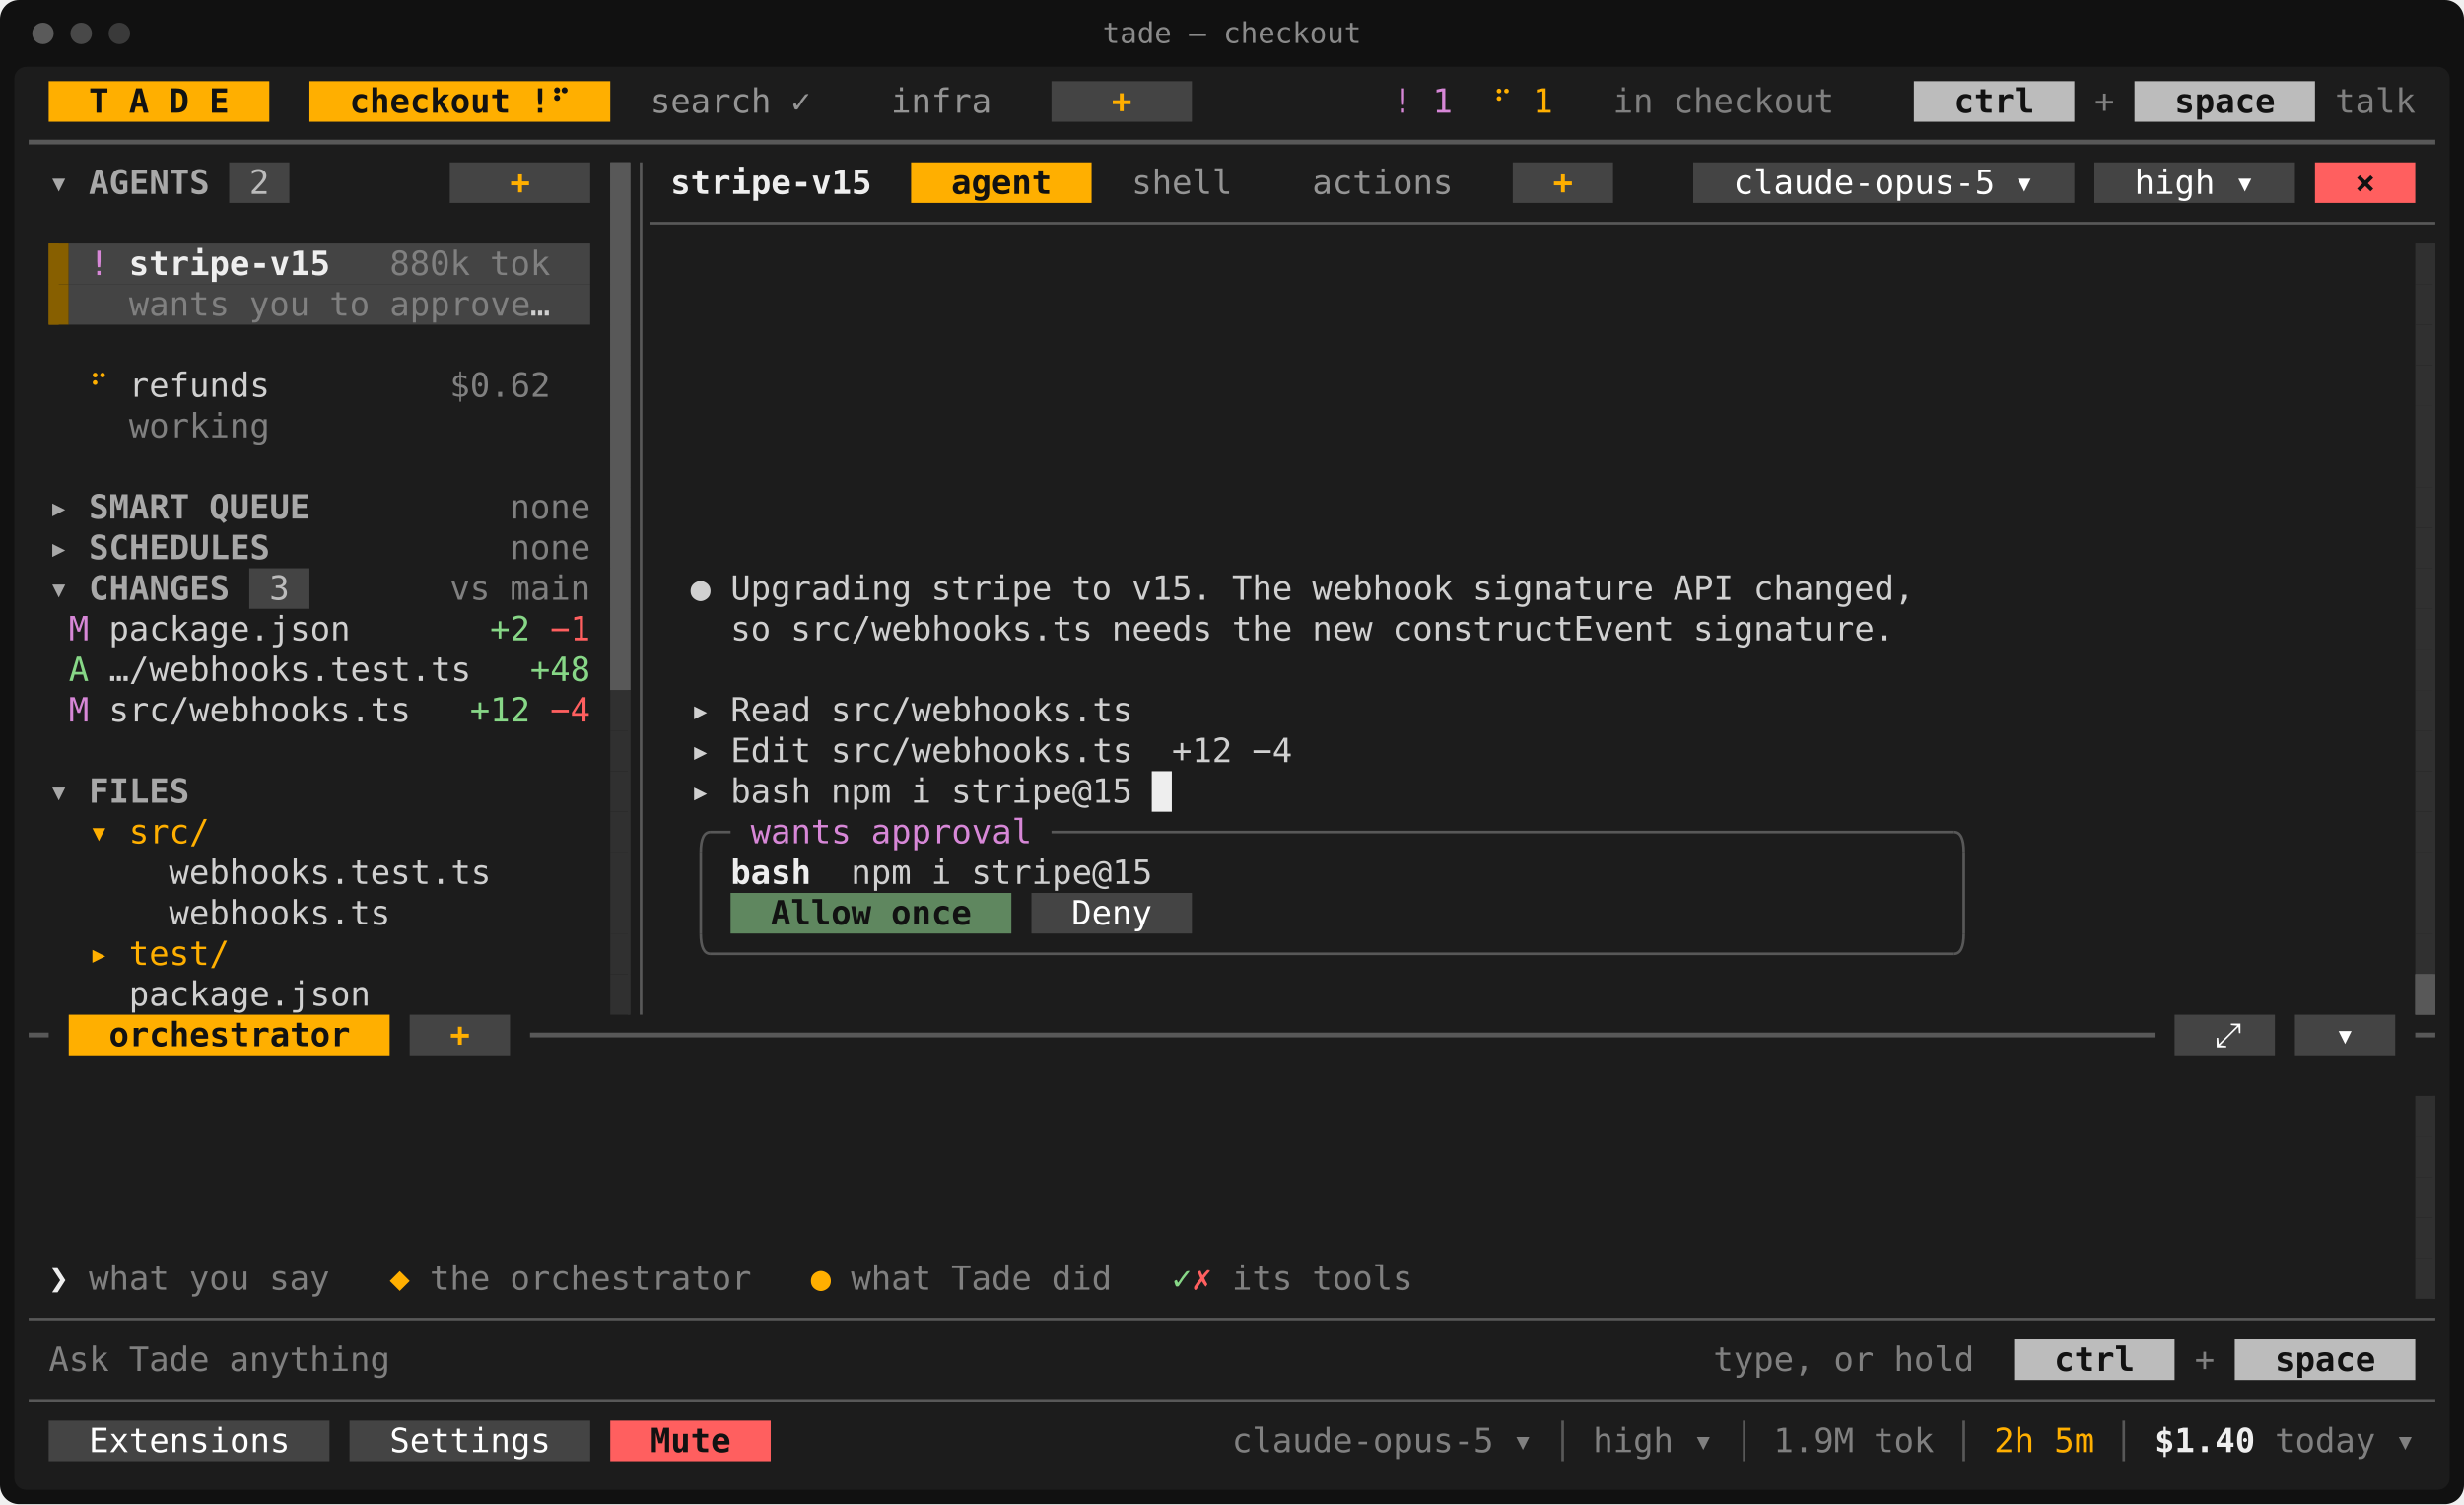
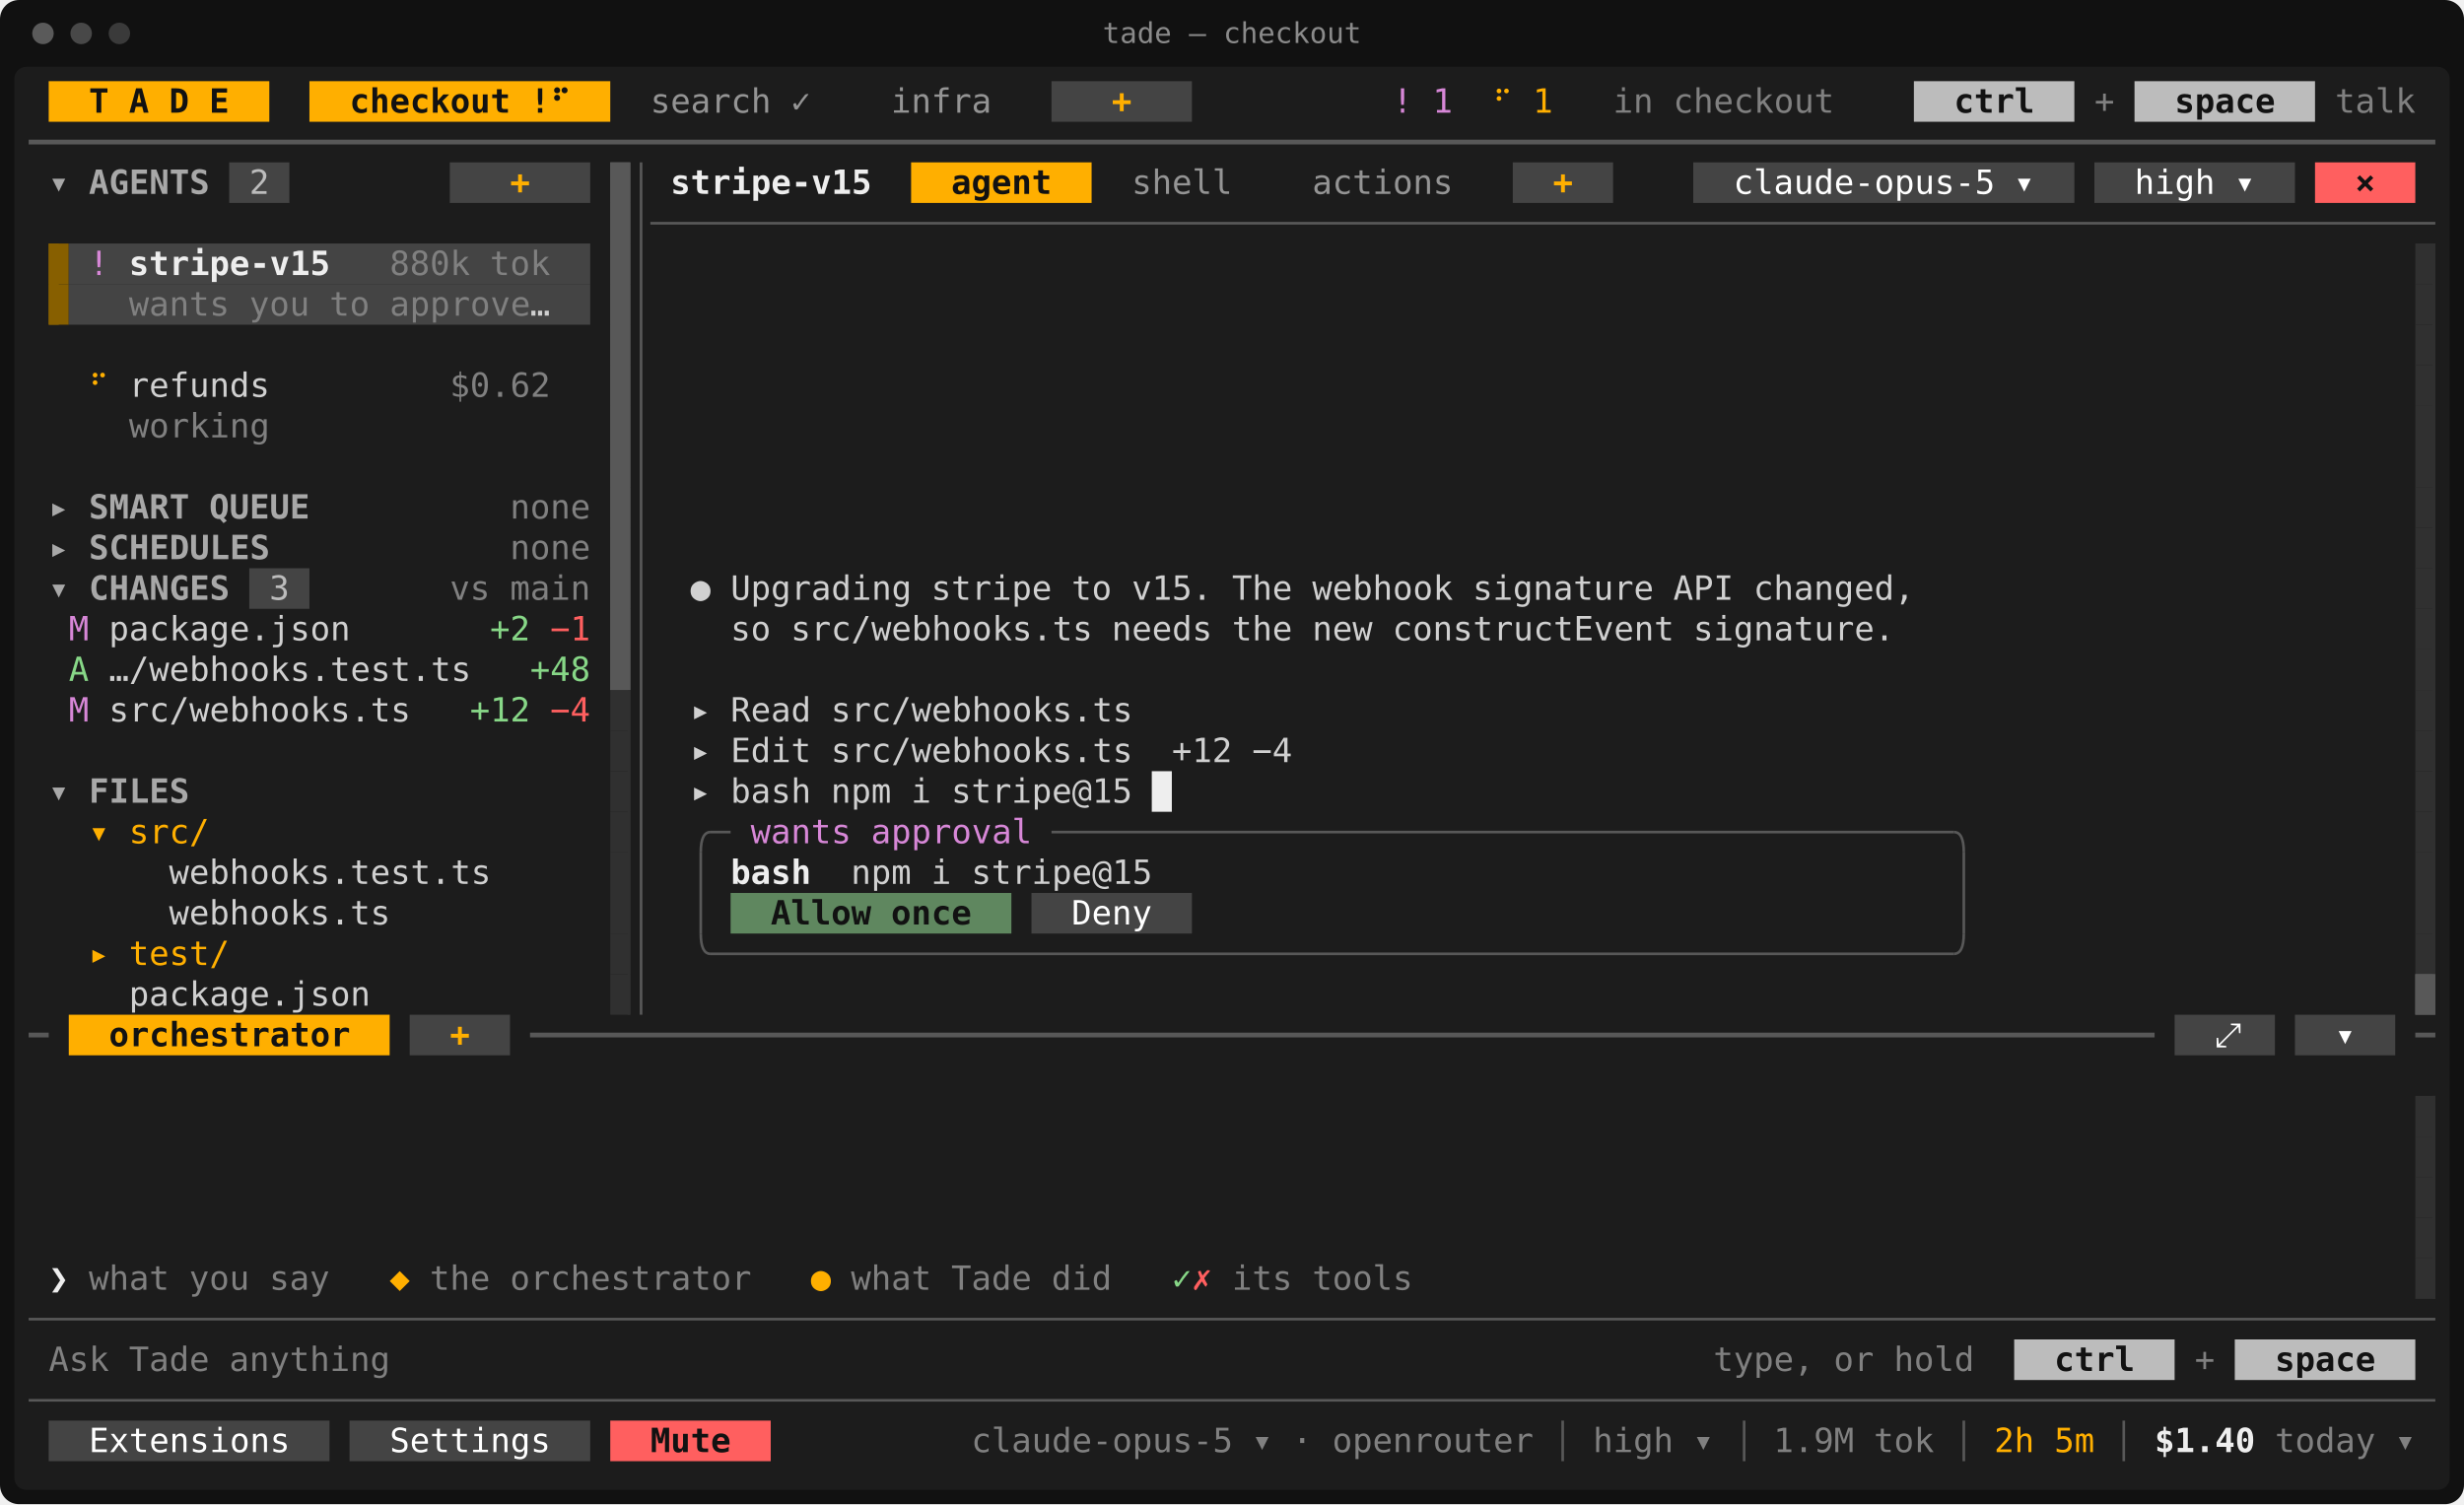
<svg xmlns="http://www.w3.org/2000/svg" viewBox="0 0 1032 630" width="1032" height="630" font-family="ui-monospace,SFMono-Regular,Menlo,Consolas,'DejaVu Sans Mono','Liberation Mono',monospace" font-size="14" role="img" aria-label="tade — checkout">
  <rect width="1032" height="630" rx="8" fill="#111111" />
  <rect x="6" y="28" width="1020" height="596" rx="5" fill="#1c1c1c" />
  <circle cx="18" cy="14" r="4.5" fill="#5a5a5a" />
  <circle cx="34" cy="14" r="4.5" fill="#484848" />
  <circle cx="50" cy="14" r="4.5" fill="#3a3a3a" />
  <text x="516" y="18" fill="#8a8a8a" font-size="12" text-anchor="middle">tade — checkout</text>
  <rect x="20.4" y="34" width="92.4" height="17" fill="#ffaf00" />
  <rect x="129.6" y="34" width="126" height="17" fill="#ffaf00" />
  <rect x="440.4" y="34" width="58.8" height="17" fill="#444444" />
  <rect x="801.6" y="34" width="67.2" height="17" fill="#bcbcbc" />
  <rect x="894" y="34" width="75.6" height="17" fill="#bcbcbc" />
  <rect x="96" y="68" width="25.2" height="17" fill="#444444" />
  <rect x="188.4" y="68" width="58.8" height="17" fill="#444444" />
  <rect x="255.6" y="68" width="8.4" height="17" fill="#585858" />
  <rect x="381.6" y="68" width="75.6" height="17" fill="#ffaf00" />
  <rect x="633.6" y="68" width="42" height="17" fill="#444444" />
  <rect x="709.2" y="68" width="159.6" height="17" fill="#444444" />
  <rect x="877.2" y="68" width="84" height="17" fill="#444444" />
  <rect x="969.6" y="68" width="42" height="17" fill="#ff5f5f" />
  <rect x="255.6" y="85" width="8.4" height="17" fill="#585858" />
  <rect x="20.4" y="102" width="8.4" height="17" fill="#875f00" />
  <rect x="28.8" y="102" width="218.4" height="17" fill="#444444" />
  <rect x="255.6" y="102" width="8.4" height="17" fill="#585858" />
  <rect x="1011.6" y="102" width="8.4" height="17" fill="#303030" />
  <rect x="20.4" y="119" width="8.4" height="17" fill="#875f00" />
  <rect x="28.8" y="119" width="218.4" height="17" fill="#444444" />
  <rect x="255.6" y="119" width="8.4" height="17" fill="#585858" />
  <rect x="1011.6" y="119" width="8.4" height="17" fill="#303030" />
  <rect x="255.6" y="136" width="8.4" height="17" fill="#585858" />
  <rect x="1011.6" y="136" width="8.4" height="17" fill="#303030" />
  <rect x="255.6" y="153" width="8.4" height="17" fill="#585858" />
  <rect x="1011.6" y="153" width="8.4" height="17" fill="#303030" />
  <rect x="255.6" y="170" width="8.4" height="17" fill="#585858" />
  <rect x="1011.6" y="170" width="8.4" height="17" fill="#303030" />
  <rect x="255.6" y="187" width="8.4" height="17" fill="#585858" />
  <rect x="1011.6" y="187" width="8.4" height="17" fill="#303030" />
  <rect x="255.6" y="204" width="8.4" height="17" fill="#585858" />
  <rect x="1011.6" y="204" width="8.4" height="17" fill="#303030" />
  <rect x="255.6" y="221" width="8.4" height="17" fill="#585858" />
  <rect x="1011.6" y="221" width="8.4" height="17" fill="#303030" />
  <rect x="104.4" y="238" width="25.2" height="17" fill="#444444" />
  <rect x="255.6" y="238" width="8.4" height="17" fill="#585858" />
  <rect x="1011.6" y="238" width="8.4" height="17" fill="#303030" />
  <rect x="255.6" y="255" width="8.4" height="17" fill="#585858" />
  <rect x="1011.6" y="255" width="8.4" height="17" fill="#303030" />
  <rect x="255.6" y="272" width="8.4" height="17" fill="#585858" />
  <rect x="1011.6" y="272" width="8.4" height="17" fill="#303030" />
  <rect x="255.6" y="289" width="8.4" height="17" fill="#303030" />
  <rect x="1011.6" y="289" width="8.4" height="17" fill="#303030" />
  <rect x="255.6" y="306" width="8.4" height="17" fill="#303030" />
  <rect x="1011.6" y="306" width="8.4" height="17" fill="#303030" />
  <rect x="255.6" y="323" width="8.4" height="17" fill="#303030" />
  <rect x="482.4" y="323" width="8.4" height="17" fill="#eeeeee" />
  <rect x="1011.6" y="323" width="8.4" height="17" fill="#303030" />
  <rect x="255.6" y="340" width="8.4" height="17" fill="#303030" />
  <rect x="1011.6" y="340" width="8.4" height="17" fill="#303030" />
  <rect x="255.6" y="357" width="8.4" height="17" fill="#303030" />
  <rect x="1011.6" y="357" width="8.4" height="17" fill="#303030" />
  <rect x="255.6" y="374" width="8.4" height="17" fill="#303030" />
  <rect x="306" y="374" width="117.6" height="17" fill="#5f875f" />
  <rect x="432" y="374" width="67.2" height="17" fill="#444444" />
  <rect x="1011.6" y="374" width="8.4" height="17" fill="#303030" />
  <rect x="255.6" y="391" width="8.4" height="17" fill="#303030" />
  <rect x="1011.6" y="391" width="8.4" height="17" fill="#303030" />
  <rect x="255.6" y="408" width="8.4" height="17" fill="#303030" />
  <rect x="1011.6" y="408" width="8.4" height="17" fill="#585858" />
  <rect x="28.8" y="425" width="134.4" height="17" fill="#ffaf00" />
  <rect x="171.6" y="425" width="42" height="17" fill="#444444" />
  <rect x="910.8" y="425" width="42" height="17" fill="#444444" />
  <rect x="961.2" y="425" width="42" height="17" fill="#444444" />
  <rect x="1011.6" y="459" width="8.4" height="17" fill="#303030" />
  <rect x="1011.6" y="476" width="8.4" height="17" fill="#303030" />
  <rect x="1011.6" y="493" width="8.4" height="17" fill="#303030" />
  <rect x="1011.6" y="510" width="8.4" height="17" fill="#303030" />
  <rect x="1011.6" y="527" width="8.4" height="17" fill="#303030" />
  <rect x="843.6" y="561" width="67.2" height="17" fill="#bcbcbc" />
  <rect x="936" y="561" width="75.6" height="17" fill="#bcbcbc" />
  <rect x="20.4" y="595" width="117.6" height="17" fill="#444444" />
  <rect x="146.4" y="595" width="100.8" height="17" fill="#444444" />
  <rect x="255.6" y="595" width="67.2" height="17" fill="#ff5f5f" />
  <rect x="255.6" y="68" width="8.4" height="221" fill="#585858" />
  <rect x="20.4" y="102" width="4.2" height="34" fill="#875f00" />
  <rect x="1018.95" y="102" width="1.05" height="306" fill="#303030" />
  <rect x="262.95" y="289" width="1.05" height="136" fill="#303030" />
  <rect x="1011.6" y="408" width="8.4" height="17" fill="#585858" />
  <rect x="1018.95" y="459" width="1.05" height="85" fill="#303030" />
  <line x1="12" y1="59.5" x2="1020" y2="59.5" stroke="#585858" stroke-width="2" />
  <line x1="268.5" y1="68" x2="268.5" y2="425" stroke="#585858" stroke-width="1.1" />
  <line x1="272.4" y1="93.5" x2="1020" y2="93.5" stroke="#585858" stroke-width="1.1" />
  <path d="M293.5 357Q293.5 348.5 297.6 348.5" fill="none" stroke="#585858" stroke-width="1.1" />
  <line x1="297.6" y1="348.5" x2="306" y2="348.5" stroke="#585858" stroke-width="1.1" />
  <line x1="440.4" y1="348.5" x2="818.4" y2="348.5" stroke="#585858" stroke-width="1.1" />
  <path d="M822.5 357Q822.5 348.5 818.4 348.5" fill="none" stroke="#585858" stroke-width="1.1" />
  <line x1="293.5" y1="357" x2="293.5" y2="391" stroke="#585858" stroke-width="1.1" />
  <line x1="822.5" y1="357" x2="822.5" y2="391" stroke="#585858" stroke-width="1.1" />
  <path d="M293.5 391Q293.5 399.5 297.6 399.5" fill="none" stroke="#585858" stroke-width="1.1" />
  <line x1="297.6" y1="399.5" x2="818.4" y2="399.5" stroke="#585858" stroke-width="1.1" />
  <path d="M822.5 391Q822.5 399.5 818.4 399.5" fill="none" stroke="#585858" stroke-width="1.1" />
  <line x1="12" y1="433.5" x2="20.4" y2="433.5" stroke="#585858" stroke-width="2" />
  <line x1="222" y1="433.5" x2="902.4" y2="433.5" stroke="#585858" stroke-width="2" />
  <line x1="1011.6" y1="433.5" x2="1020" y2="433.5" stroke="#585858" stroke-width="2" />
  <line x1="12" y1="552.5" x2="1020" y2="552.5" stroke="#585858" stroke-width="1.1" />
  <line x1="12" y1="586.5" x2="1020" y2="586.5" stroke="#585858" stroke-width="1.1" />
  <line x1="654.5" y1="595" x2="654.5" y2="612" stroke="#585858" stroke-width="1.1" />
  <line x1="730.5" y1="595" x2="730.5" y2="612" stroke="#585858" stroke-width="1.1" />
  <line x1="822.5" y1="595" x2="822.5" y2="612" stroke="#585858" stroke-width="1.1" />
  <line x1="889.5" y1="595" x2="889.5" y2="612" stroke="#585858" stroke-width="1.1" />
  <text x="37.2" y="47.2" textLength="8.4" lengthAdjust="spacingAndGlyphs" fill="#121212" font-weight="700">T</text>
  <text x="54" y="47.2" textLength="8.4" lengthAdjust="spacingAndGlyphs" fill="#121212" font-weight="700">A</text>
  <text x="70.8" y="47.2" textLength="8.4" lengthAdjust="spacingAndGlyphs" fill="#121212" font-weight="700">D</text>
  <text x="87.6" y="47.2" textLength="8.4" lengthAdjust="spacingAndGlyphs" fill="#121212" font-weight="700">E</text>
  <text x="146.4" y="47.2" textLength="67.2" lengthAdjust="spacingAndGlyphs" fill="#121212" font-weight="700">checkout</text>
  <text x="222" y="47.2" textLength="16.8" lengthAdjust="spacingAndGlyphs" fill="#121212" font-weight="700">!⠋</text>
  <text x="272.4" y="47.2" textLength="50.4" lengthAdjust="spacingAndGlyphs" fill="#949494">search</text>
  <text x="331.2" y="47.2" textLength="8.4" lengthAdjust="spacingAndGlyphs" fill="#949494">✓</text>
  <text x="373.2" y="47.2" textLength="42" lengthAdjust="spacingAndGlyphs" fill="#949494">infra</text>
  <text x="465.6" y="47.2" textLength="8.4" lengthAdjust="spacingAndGlyphs" fill="#ffaf00" font-weight="700">+</text>
  <text x="583.2" y="47.2" textLength="8.4" lengthAdjust="spacingAndGlyphs" fill="#d787d7">!</text>
  <text x="600" y="47.2" textLength="8.4" lengthAdjust="spacingAndGlyphs" fill="#d787d7">1</text>
  <text x="625.2" y="47.2" textLength="8.4" lengthAdjust="spacingAndGlyphs" fill="#ffaf00">⠋</text>
  <text x="642" y="47.2" textLength="8.4" lengthAdjust="spacingAndGlyphs" fill="#ffaf00">1</text>
  <text x="675.6" y="47.2" textLength="16.8" lengthAdjust="spacingAndGlyphs" fill="#808080">in</text>
  <text x="700.8" y="47.2" textLength="67.2" lengthAdjust="spacingAndGlyphs" fill="#808080">checkout</text>
  <text x="818.4" y="47.2" textLength="33.6" lengthAdjust="spacingAndGlyphs" fill="#121212" font-weight="700">ctrl</text>
  <text x="877.2" y="47.2" textLength="8.4" lengthAdjust="spacingAndGlyphs" fill="#808080">+</text>
  <text x="910.8" y="47.2" textLength="42" lengthAdjust="spacingAndGlyphs" fill="#121212" font-weight="700">space</text>
  <text x="978" y="47.2" textLength="33.6" lengthAdjust="spacingAndGlyphs" fill="#808080">talk</text>
  <text x="20.4" y="81.2" textLength="8.4" lengthAdjust="spacingAndGlyphs" fill="#a8a8a8" font-weight="700">▾</text>
  <text x="37.2" y="81.2" textLength="50.4" lengthAdjust="spacingAndGlyphs" fill="#a8a8a8" font-weight="700">AGENTS</text>
  <text x="104.4" y="81.2" textLength="8.4" lengthAdjust="spacingAndGlyphs" fill="#bcbcbc">2</text>
  <text x="213.6" y="81.2" textLength="8.4" lengthAdjust="spacingAndGlyphs" fill="#ffaf00" font-weight="700">+</text>
  <text x="280.8" y="81.2" textLength="84" lengthAdjust="spacingAndGlyphs" fill="#eeeeee" font-weight="700">stripe-v15</text>
  <text x="398.4" y="81.2" textLength="42" lengthAdjust="spacingAndGlyphs" fill="#121212" font-weight="700">agent</text>
  <text x="474" y="81.2" textLength="42" lengthAdjust="spacingAndGlyphs" fill="#949494">shell</text>
  <text x="549.6" y="81.2" textLength="58.8" lengthAdjust="spacingAndGlyphs" fill="#949494">actions</text>
  <text x="650.4" y="81.2" textLength="8.4" lengthAdjust="spacingAndGlyphs" fill="#ffaf00" font-weight="700">+</text>
  <text x="726" y="81.2" textLength="109.2" lengthAdjust="spacingAndGlyphs" fill="#ffffff">claude-opus-5</text>
  <text x="843.6" y="81.2" textLength="8.4" lengthAdjust="spacingAndGlyphs" fill="#ffffff">▾</text>
  <text x="894" y="81.2" textLength="33.6" lengthAdjust="spacingAndGlyphs" fill="#ffffff">high</text>
  <text x="936" y="81.2" textLength="8.4" lengthAdjust="spacingAndGlyphs" fill="#ffffff">▾</text>
  <text x="986.4" y="81.2" textLength="8.4" lengthAdjust="spacingAndGlyphs" fill="#121212" font-weight="700">×</text>
  <text x="37.2" y="115.2" textLength="8.4" lengthAdjust="spacingAndGlyphs" fill="#d787d7">!</text>
  <text x="54" y="115.2" textLength="84" lengthAdjust="spacingAndGlyphs" fill="#eeeeee" font-weight="700">stripe-v15</text>
  <text x="163.2" y="115.2" textLength="33.6" lengthAdjust="spacingAndGlyphs" fill="#808080">880k</text>
  <text x="205.2" y="115.2" textLength="25.2" lengthAdjust="spacingAndGlyphs" fill="#808080">tok</text>
  <text x="54" y="132.2" textLength="42" lengthAdjust="spacingAndGlyphs" fill="#808080">wants</text>
  <text x="104.4" y="132.2" textLength="25.2" lengthAdjust="spacingAndGlyphs" fill="#808080">you</text>
  <text x="138" y="132.2" textLength="16.8" lengthAdjust="spacingAndGlyphs" fill="#808080">to</text>
  <text x="163.2" y="132.2" textLength="58.8" lengthAdjust="spacingAndGlyphs" fill="#808080">approve</text>
  <text x="222" y="132.2" textLength="8.4" lengthAdjust="spacingAndGlyphs" fill="#d0d0d0">…</text>
  <text x="37.2" y="166.2" textLength="8.4" lengthAdjust="spacingAndGlyphs" fill="#ffaf00">⠋</text>
  <text x="54" y="166.2" textLength="58.8" lengthAdjust="spacingAndGlyphs" fill="#d0d0d0">refunds</text>
  <text x="188.4" y="166.2" textLength="42" lengthAdjust="spacingAndGlyphs" fill="#808080">$0.62</text>
  <text x="54" y="183.2" textLength="58.8" lengthAdjust="spacingAndGlyphs" fill="#808080">working</text>
  <text x="20.4" y="217.2" textLength="8.4" lengthAdjust="spacingAndGlyphs" fill="#a8a8a8" font-weight="700">▸</text>
  <text x="37.2" y="217.2" textLength="42" lengthAdjust="spacingAndGlyphs" fill="#a8a8a8" font-weight="700">SMART</text>
  <text x="87.6" y="217.2" textLength="42" lengthAdjust="spacingAndGlyphs" fill="#a8a8a8" font-weight="700">QUEUE</text>
  <text x="213.6" y="217.2" textLength="33.6" lengthAdjust="spacingAndGlyphs" fill="#808080">none</text>
  <text x="20.4" y="234.2" textLength="8.4" lengthAdjust="spacingAndGlyphs" fill="#a8a8a8" font-weight="700">▸</text>
  <text x="37.2" y="234.2" textLength="75.6" lengthAdjust="spacingAndGlyphs" fill="#a8a8a8" font-weight="700">SCHEDULES</text>
  <text x="213.6" y="234.2" textLength="33.6" lengthAdjust="spacingAndGlyphs" fill="#808080">none</text>
  <text x="20.4" y="251.2" textLength="8.4" lengthAdjust="spacingAndGlyphs" fill="#a8a8a8" font-weight="700">▾</text>
  <text x="37.2" y="251.2" textLength="58.8" lengthAdjust="spacingAndGlyphs" fill="#a8a8a8" font-weight="700">CHANGES</text>
  <text x="112.8" y="251.2" textLength="8.4" lengthAdjust="spacingAndGlyphs" fill="#bcbcbc">3</text>
  <text x="188.4" y="251.2" textLength="16.8" lengthAdjust="spacingAndGlyphs" fill="#808080">vs</text>
  <text x="213.6" y="251.2" textLength="33.6" lengthAdjust="spacingAndGlyphs" fill="#808080">main</text>
  <text x="289.2" y="251.2" textLength="8.4" lengthAdjust="spacingAndGlyphs" fill="#d0d0d0">●</text>
  <text x="306" y="251.2" textLength="75.6" lengthAdjust="spacingAndGlyphs" fill="#d0d0d0">Upgrading</text>
  <text x="390" y="251.2" textLength="50.4" lengthAdjust="spacingAndGlyphs" fill="#d0d0d0">stripe</text>
  <text x="448.8" y="251.2" textLength="16.8" lengthAdjust="spacingAndGlyphs" fill="#d0d0d0">to</text>
  <text x="474" y="251.2" textLength="33.6" lengthAdjust="spacingAndGlyphs" fill="#d0d0d0">v15.</text>
  <text x="516" y="251.2" textLength="25.2" lengthAdjust="spacingAndGlyphs" fill="#d0d0d0">The</text>
  <text x="549.6" y="251.2" textLength="58.8" lengthAdjust="spacingAndGlyphs" fill="#d0d0d0">webhook</text>
  <text x="616.8" y="251.2" textLength="75.6" lengthAdjust="spacingAndGlyphs" fill="#d0d0d0">signature</text>
  <text x="700.8" y="251.2" textLength="25.2" lengthAdjust="spacingAndGlyphs" fill="#d0d0d0">API</text>
  <text x="734.4" y="251.2" textLength="67.2" lengthAdjust="spacingAndGlyphs" fill="#d0d0d0">changed,</text>
  <text x="28.8" y="268.2" textLength="8.4" lengthAdjust="spacingAndGlyphs" fill="#d787d7">M</text>
  <text x="45.6" y="268.2" textLength="100.8" lengthAdjust="spacingAndGlyphs" fill="#d0d0d0">package.json</text>
  <text x="205.2" y="268.2" textLength="16.8" lengthAdjust="spacingAndGlyphs" fill="#87d787">+2</text>
  <text x="230.4" y="268.2" textLength="16.8" lengthAdjust="spacingAndGlyphs" fill="#ff5f5f">−1</text>
  <text x="306" y="268.2" textLength="16.8" lengthAdjust="spacingAndGlyphs" fill="#d0d0d0">so</text>
  <text x="331.2" y="268.2" textLength="126" lengthAdjust="spacingAndGlyphs" fill="#d0d0d0">src/webhooks.ts</text>
  <text x="465.6" y="268.2" textLength="42" lengthAdjust="spacingAndGlyphs" fill="#d0d0d0">needs</text>
  <text x="516" y="268.2" textLength="25.2" lengthAdjust="spacingAndGlyphs" fill="#d0d0d0">the</text>
  <text x="549.6" y="268.2" textLength="25.2" lengthAdjust="spacingAndGlyphs" fill="#d0d0d0">new</text>
  <text x="583.2" y="268.2" textLength="117.6" lengthAdjust="spacingAndGlyphs" fill="#d0d0d0">constructEvent</text>
  <text x="709.2" y="268.2" textLength="84" lengthAdjust="spacingAndGlyphs" fill="#d0d0d0">signature.</text>
  <text x="28.8" y="285.2" textLength="8.4" lengthAdjust="spacingAndGlyphs" fill="#87d787">A</text>
  <text x="45.6" y="285.2" textLength="151.2" lengthAdjust="spacingAndGlyphs" fill="#d0d0d0">…/webhooks.test.ts</text>
  <text x="222" y="285.2" textLength="25.2" lengthAdjust="spacingAndGlyphs" fill="#87d787">+48</text>
  <text x="28.8" y="302.2" textLength="8.4" lengthAdjust="spacingAndGlyphs" fill="#d787d7">M</text>
  <text x="45.6" y="302.2" textLength="126" lengthAdjust="spacingAndGlyphs" fill="#d0d0d0">src/webhooks.ts</text>
  <text x="196.8" y="302.2" textLength="25.2" lengthAdjust="spacingAndGlyphs" fill="#87d787">+12</text>
  <text x="230.4" y="302.2" textLength="16.8" lengthAdjust="spacingAndGlyphs" fill="#ff5f5f">−4</text>
  <text x="289.2" y="302.2" textLength="8.4" lengthAdjust="spacingAndGlyphs" fill="#d0d0d0">▸</text>
  <text x="306" y="302.2" textLength="33.6" lengthAdjust="spacingAndGlyphs" fill="#d0d0d0">Read</text>
  <text x="348" y="302.2" textLength="126" lengthAdjust="spacingAndGlyphs" fill="#d0d0d0">src/webhooks.ts</text>
  <text x="289.2" y="319.2" textLength="8.4" lengthAdjust="spacingAndGlyphs" fill="#d0d0d0">▸</text>
  <text x="306" y="319.2" textLength="33.6" lengthAdjust="spacingAndGlyphs" fill="#d0d0d0">Edit</text>
  <text x="348" y="319.2" textLength="126" lengthAdjust="spacingAndGlyphs" fill="#d0d0d0">src/webhooks.ts</text>
  <text x="490.8" y="319.2" textLength="25.2" lengthAdjust="spacingAndGlyphs" fill="#d0d0d0">+12</text>
  <text x="524.4" y="319.2" textLength="16.8" lengthAdjust="spacingAndGlyphs" fill="#d0d0d0">−4</text>
  <text x="20.4" y="336.2" textLength="8.4" lengthAdjust="spacingAndGlyphs" fill="#a8a8a8" font-weight="700">▾</text>
  <text x="37.2" y="336.2" textLength="42" lengthAdjust="spacingAndGlyphs" fill="#a8a8a8" font-weight="700">FILES</text>
  <text x="289.2" y="336.2" textLength="8.4" lengthAdjust="spacingAndGlyphs" fill="#d0d0d0">▸</text>
  <text x="306" y="336.2" textLength="33.6" lengthAdjust="spacingAndGlyphs" fill="#d0d0d0">bash</text>
  <text x="348" y="336.2" textLength="25.2" lengthAdjust="spacingAndGlyphs" fill="#d0d0d0">npm</text>
  <text x="381.6" y="336.2" textLength="8.4" lengthAdjust="spacingAndGlyphs" fill="#d0d0d0">i</text>
  <text x="398.4" y="336.2" textLength="75.6" lengthAdjust="spacingAndGlyphs" fill="#d0d0d0">stripe@15</text>
  <text x="37.2" y="353.2" textLength="8.4" lengthAdjust="spacingAndGlyphs" fill="#ffaf00">▾</text>
  <text x="54" y="353.2" textLength="33.6" lengthAdjust="spacingAndGlyphs" fill="#ffaf00">src/</text>
  <text x="314.4" y="353.2" textLength="42" lengthAdjust="spacingAndGlyphs" fill="#d787d7">wants</text>
  <text x="364.8" y="353.2" textLength="67.2" lengthAdjust="spacingAndGlyphs" fill="#d787d7">approval</text>
  <text x="70.8" y="370.2" textLength="134.4" lengthAdjust="spacingAndGlyphs" fill="#d0d0d0">webhooks.test.ts</text>
  <text x="306" y="370.2" textLength="33.6" lengthAdjust="spacingAndGlyphs" fill="#eeeeee" font-weight="700">bash</text>
  <text x="356.4" y="370.2" textLength="25.2" lengthAdjust="spacingAndGlyphs" fill="#d0d0d0">npm</text>
  <text x="390" y="370.2" textLength="8.4" lengthAdjust="spacingAndGlyphs" fill="#d0d0d0">i</text>
  <text x="406.8" y="370.2" textLength="75.6" lengthAdjust="spacingAndGlyphs" fill="#d0d0d0">stripe@15</text>
  <text x="70.8" y="387.2" textLength="92.4" lengthAdjust="spacingAndGlyphs" fill="#d0d0d0">webhooks.ts</text>
  <text x="322.8" y="387.2" textLength="42" lengthAdjust="spacingAndGlyphs" fill="#121212" font-weight="700">Allow</text>
  <text x="373.2" y="387.2" textLength="33.6" lengthAdjust="spacingAndGlyphs" fill="#121212" font-weight="700">once</text>
  <text x="448.8" y="387.2" textLength="33.6" lengthAdjust="spacingAndGlyphs" fill="#ffffff">Deny</text>
  <text x="37.2" y="404.2" textLength="8.4" lengthAdjust="spacingAndGlyphs" fill="#ffaf00">▸</text>
  <text x="54" y="404.2" textLength="42" lengthAdjust="spacingAndGlyphs" fill="#ffaf00">test/</text>
  <text x="54" y="421.2" textLength="100.8" lengthAdjust="spacingAndGlyphs" fill="#d0d0d0">package.json</text>
  <text x="45.6" y="438.2" textLength="100.8" lengthAdjust="spacingAndGlyphs" fill="#121212" font-weight="700">orchestrator</text>
  <text x="188.4" y="438.2" textLength="8.4" lengthAdjust="spacingAndGlyphs" fill="#ffaf00" font-weight="700">+</text>
  <text x="927.6" y="438.2" textLength="8.4" lengthAdjust="spacingAndGlyphs" fill="#ffffff">⤢</text>
  <text x="978" y="438.2" textLength="8.4" lengthAdjust="spacingAndGlyphs" fill="#ffffff">▾</text>
  <text x="20.4" y="540.2" textLength="8.4" lengthAdjust="spacingAndGlyphs" fill="#eeeeee" font-weight="700">❯</text>
  <text x="37.2" y="540.2" textLength="33.6" lengthAdjust="spacingAndGlyphs" fill="#808080">what</text>
  <text x="79.2" y="540.2" textLength="25.2" lengthAdjust="spacingAndGlyphs" fill="#808080">you</text>
  <text x="112.8" y="540.2" textLength="25.2" lengthAdjust="spacingAndGlyphs" fill="#808080">say</text>
  <text x="163.2" y="540.2" textLength="8.4" lengthAdjust="spacingAndGlyphs" fill="#ffaf00" font-weight="700">◆</text>
  <text x="180" y="540.2" textLength="25.2" lengthAdjust="spacingAndGlyphs" fill="#808080">the</text>
  <text x="213.6" y="540.2" textLength="100.8" lengthAdjust="spacingAndGlyphs" fill="#808080">orchestrator</text>
  <text x="339.6" y="540.2" textLength="8.4" lengthAdjust="spacingAndGlyphs" fill="#ffaf00">●</text>
  <text x="356.4" y="540.2" textLength="33.6" lengthAdjust="spacingAndGlyphs" fill="#808080">what</text>
  <text x="398.4" y="540.2" textLength="33.6" lengthAdjust="spacingAndGlyphs" fill="#808080">Tade</text>
  <text x="440.4" y="540.2" textLength="25.2" lengthAdjust="spacingAndGlyphs" fill="#808080">did</text>
  <text x="490.8" y="540.2" textLength="8.4" lengthAdjust="spacingAndGlyphs" fill="#87d787">✓</text>
  <text x="499.2" y="540.2" textLength="8.4" lengthAdjust="spacingAndGlyphs" fill="#ff5f5f">✗</text>
  <text x="516" y="540.2" textLength="25.2" lengthAdjust="spacingAndGlyphs" fill="#808080">its</text>
  <text x="549.6" y="540.2" textLength="42" lengthAdjust="spacingAndGlyphs" fill="#808080">tools</text>
  <text x="20.4" y="574.2" textLength="25.2" lengthAdjust="spacingAndGlyphs" fill="#808080">Ask</text>
  <text x="54" y="574.2" textLength="33.6" lengthAdjust="spacingAndGlyphs" fill="#808080">Tade</text>
  <text x="96" y="574.2" textLength="67.2" lengthAdjust="spacingAndGlyphs" fill="#808080">anything</text>
  <text x="717.6" y="574.2" textLength="42" lengthAdjust="spacingAndGlyphs" fill="#808080">type,</text>
  <text x="768" y="574.2" textLength="16.8" lengthAdjust="spacingAndGlyphs" fill="#808080">or</text>
  <text x="793.2" y="574.2" textLength="33.6" lengthAdjust="spacingAndGlyphs" fill="#808080">hold</text>
  <text x="860.4" y="574.2" textLength="33.6" lengthAdjust="spacingAndGlyphs" fill="#121212" font-weight="700">ctrl</text>
  <text x="919.2" y="574.2" textLength="8.4" lengthAdjust="spacingAndGlyphs" fill="#808080">+</text>
  <text x="952.8" y="574.2" textLength="42" lengthAdjust="spacingAndGlyphs" fill="#121212" font-weight="700">space</text>
  <text x="37.2" y="608.2" textLength="84" lengthAdjust="spacingAndGlyphs" fill="#ffffff">Extensions</text>
  <text x="163.2" y="608.2" textLength="67.2" lengthAdjust="spacingAndGlyphs" fill="#ffffff">Settings</text>
  <text x="272.4" y="608.2" textLength="33.6" lengthAdjust="spacingAndGlyphs" fill="#121212" font-weight="700">Mute</text>
-   <text x="516" y="608.2" textLength="109.2" lengthAdjust="spacingAndGlyphs" fill="#808080">claude-opus-5</text>
-   <text x="633.6" y="608.2" textLength="8.4" lengthAdjust="spacingAndGlyphs" fill="#808080">▾</text>
+   <text x="406.8" y="608.2" textLength="109.2" lengthAdjust="spacingAndGlyphs" fill="#808080">claude-opus-5</text>
+   <text x="524.4" y="608.2" textLength="8.4" lengthAdjust="spacingAndGlyphs" fill="#808080">▾</text>
+   <text x="541.2" y="608.2" textLength="8.4" lengthAdjust="spacingAndGlyphs" fill="#808080">·</text>
+   <text x="558" y="608.2" textLength="84" lengthAdjust="spacingAndGlyphs" fill="#808080">openrouter</text>
  <text x="667.2" y="608.2" textLength="33.6" lengthAdjust="spacingAndGlyphs" fill="#808080">high</text>
  <text x="709.2" y="608.2" textLength="8.4" lengthAdjust="spacingAndGlyphs" fill="#808080">▾</text>
  <text x="742.8" y="608.2" textLength="33.6" lengthAdjust="spacingAndGlyphs" fill="#808080">1.9M</text>
  <text x="784.8" y="608.2" textLength="25.2" lengthAdjust="spacingAndGlyphs" fill="#808080">tok</text>
  <text x="835.2" y="608.2" textLength="16.8" lengthAdjust="spacingAndGlyphs" fill="#ffaf00">2h</text>
  <text x="860.4" y="608.2" textLength="16.8" lengthAdjust="spacingAndGlyphs" fill="#ffaf00">5m</text>
  <text x="902.4" y="608.2" textLength="42" lengthAdjust="spacingAndGlyphs" fill="#eeeeee" font-weight="700">$1.40</text>
  <text x="952.8" y="608.2" textLength="42" lengthAdjust="spacingAndGlyphs" fill="#808080">today</text>
  <text x="1003.2" y="608.2" textLength="8.4" lengthAdjust="spacingAndGlyphs" fill="#808080">▾</text>
</svg>
